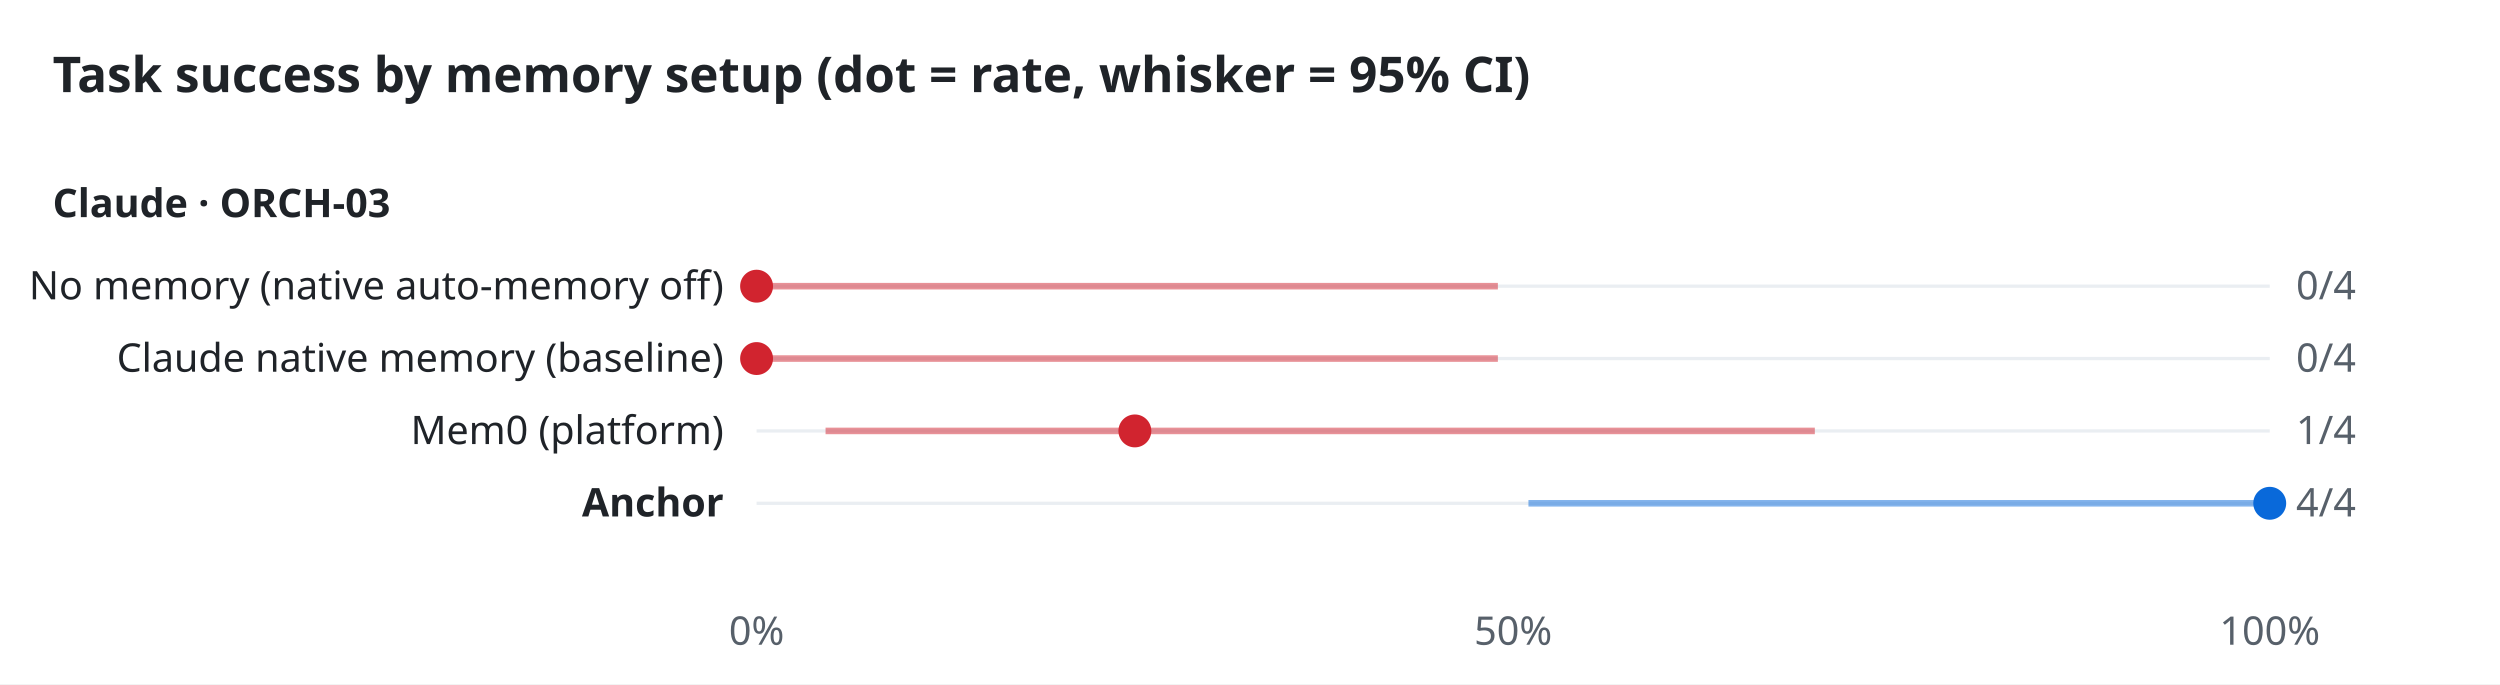
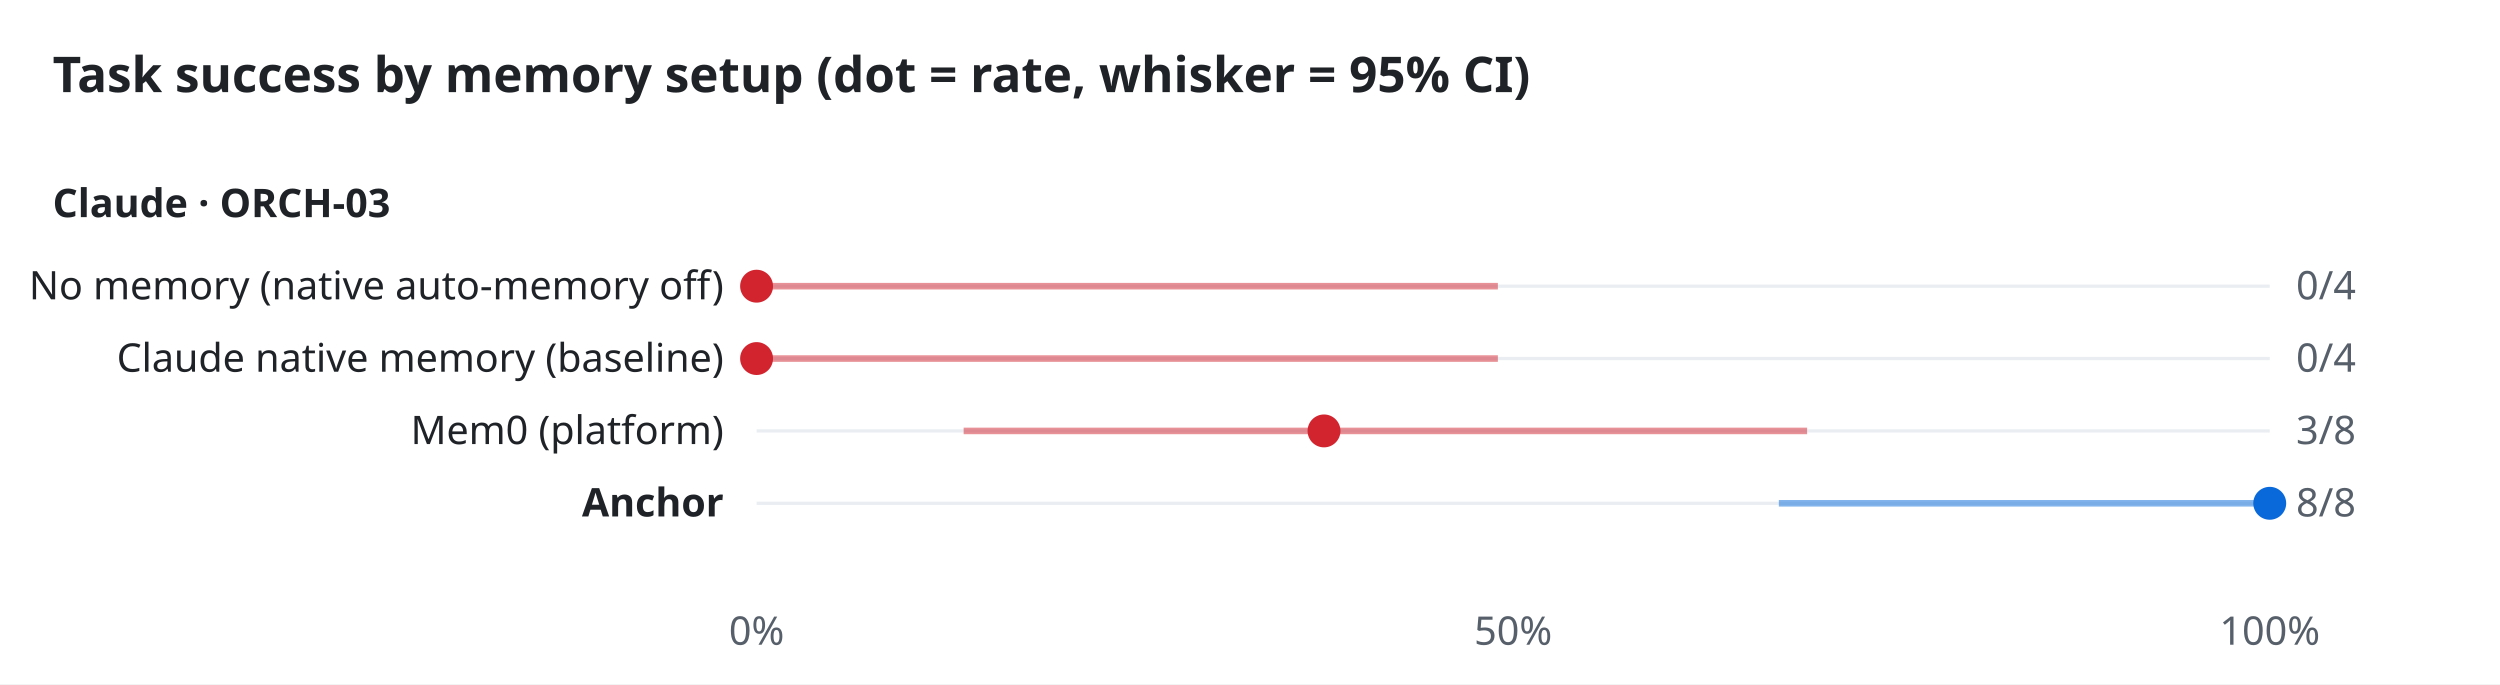
<svg xmlns="http://www.w3.org/2000/svg" viewBox="0 0 760 208" font-family="system-ui, sans-serif" font-size="12">
  <rect width="100%" height="100%" fill="#ffffff" />
  <text x="16" y="28" font-size="15" font-weight="600" fill="#1f2328">Task success by memory setup (dot = rate, whisker = 95% CI)</text>
  <text x="16" y="66" font-weight="600" fill="#1f2328">Claude · ORCH-03</text>
  <text x="220" y="91.0" text-anchor="end" fill="#1f2328">No memory (native auto-memory off)</text>
  <line x1="230" x2="690" y1="87.0" y2="87.0" stroke="#eaeef2" />
  <line x1="230.0" x2="455.354" y1="87.0" y2="87.0" stroke="#d1242f" stroke-width="2" opacity="0.5" />
  <circle cx="230.0" cy="87.0" r="5" fill="#d1242f" />
  <text x="698" y="91.0" fill="#57606a">0/4</text>
  <text x="220" y="113.0" text-anchor="end" fill="#1f2328">Claude native memory (baseline)</text>
  <line x1="230" x2="690" y1="109.0" y2="109.0" stroke="#eaeef2" />
  <line x1="230.0" x2="455.354" y1="109.0" y2="109.0" stroke="#d1242f" stroke-width="2" opacity="0.5" />
  <circle cx="230.0" cy="109.0" r="5" fill="#d1242f" />
  <text x="698" y="113.0" fill="#57606a">0/4</text>
  <text x="220" y="135.0" text-anchor="end" fill="#1f2328">Mem0 (platform)</text>
  <line x1="230" x2="690" y1="131.0" y2="131.0" stroke="#eaeef2" />
-   <line x1="250.97" x2="551.707" y1="131.0" y2="131.0" stroke="#d1242f" stroke-width="2" opacity="0.5" />
-   <circle cx="345.0" cy="131.0" r="5" fill="#d1242f" />
-   <text x="698" y="135.0" fill="#57606a">1/4</text>
+   <line x1="292.947" x2="549.361" y1="131.0" y2="131.0" stroke="#d1242f" stroke-width="2" opacity="0.5" />
+   <circle cx="402.5" cy="131.0" r="5" fill="#d1242f" />
+   <text x="698" y="135.0" fill="#57606a">3/8</text>
  <text x="220" y="157.0" text-anchor="end" fill="#1f2328" font-weight="600">Anchor</text>
  <line x1="230" x2="690" y1="153.0" y2="153.0" stroke="#eaeef2" />
-   <line x1="464.646" x2="690.0" y1="153.0" y2="153.0" stroke="#0969da" stroke-width="2" opacity="0.5" />
+   <line x1="540.769" x2="690.0" y1="153.0" y2="153.0" stroke="#0969da" stroke-width="2" opacity="0.5" />
  <circle cx="690.0" cy="153.0" r="5" fill="#0969da" />
-   <text x="698" y="157.0" fill="#57606a">4/4</text>
+   <text x="698" y="157.0" fill="#57606a">8/8</text>
  <text x="230" y="196" text-anchor="middle" fill="#57606a">0%</text>
  <text x="460.0" y="196" text-anchor="middle" fill="#57606a">50%</text>
  <text x="690" y="196" text-anchor="middle" fill="#57606a">100%</text>
</svg>
